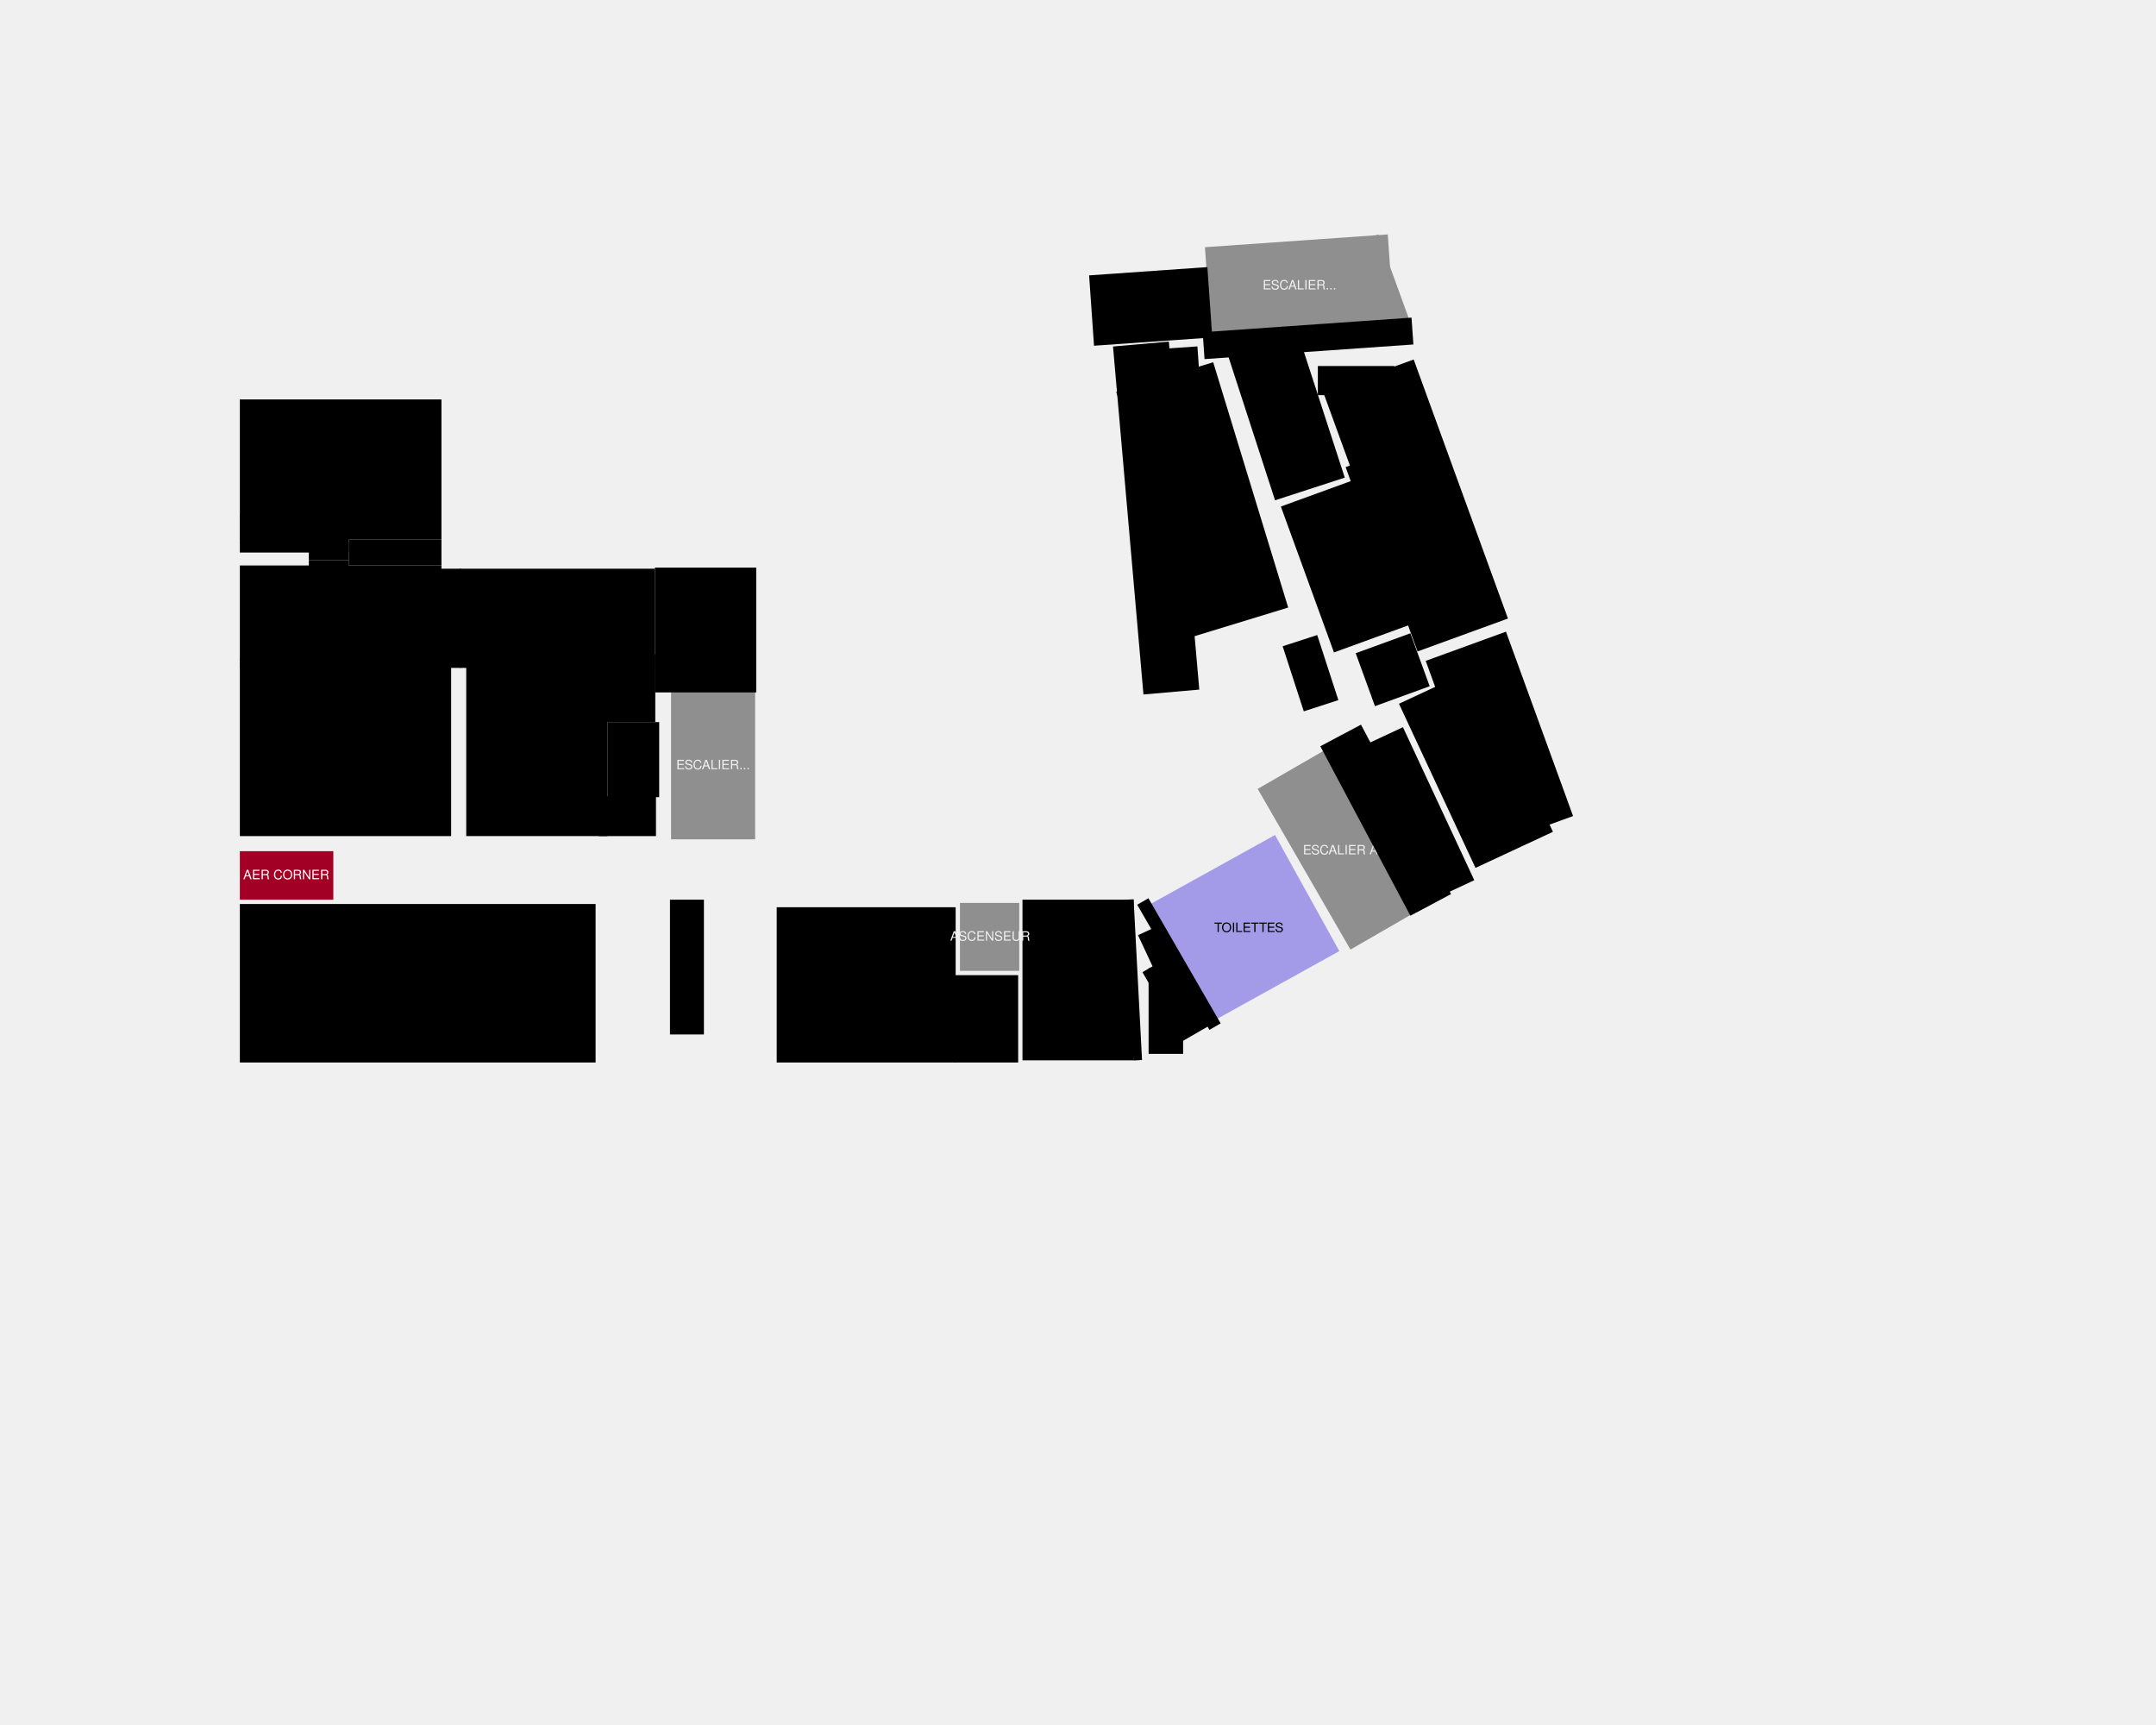
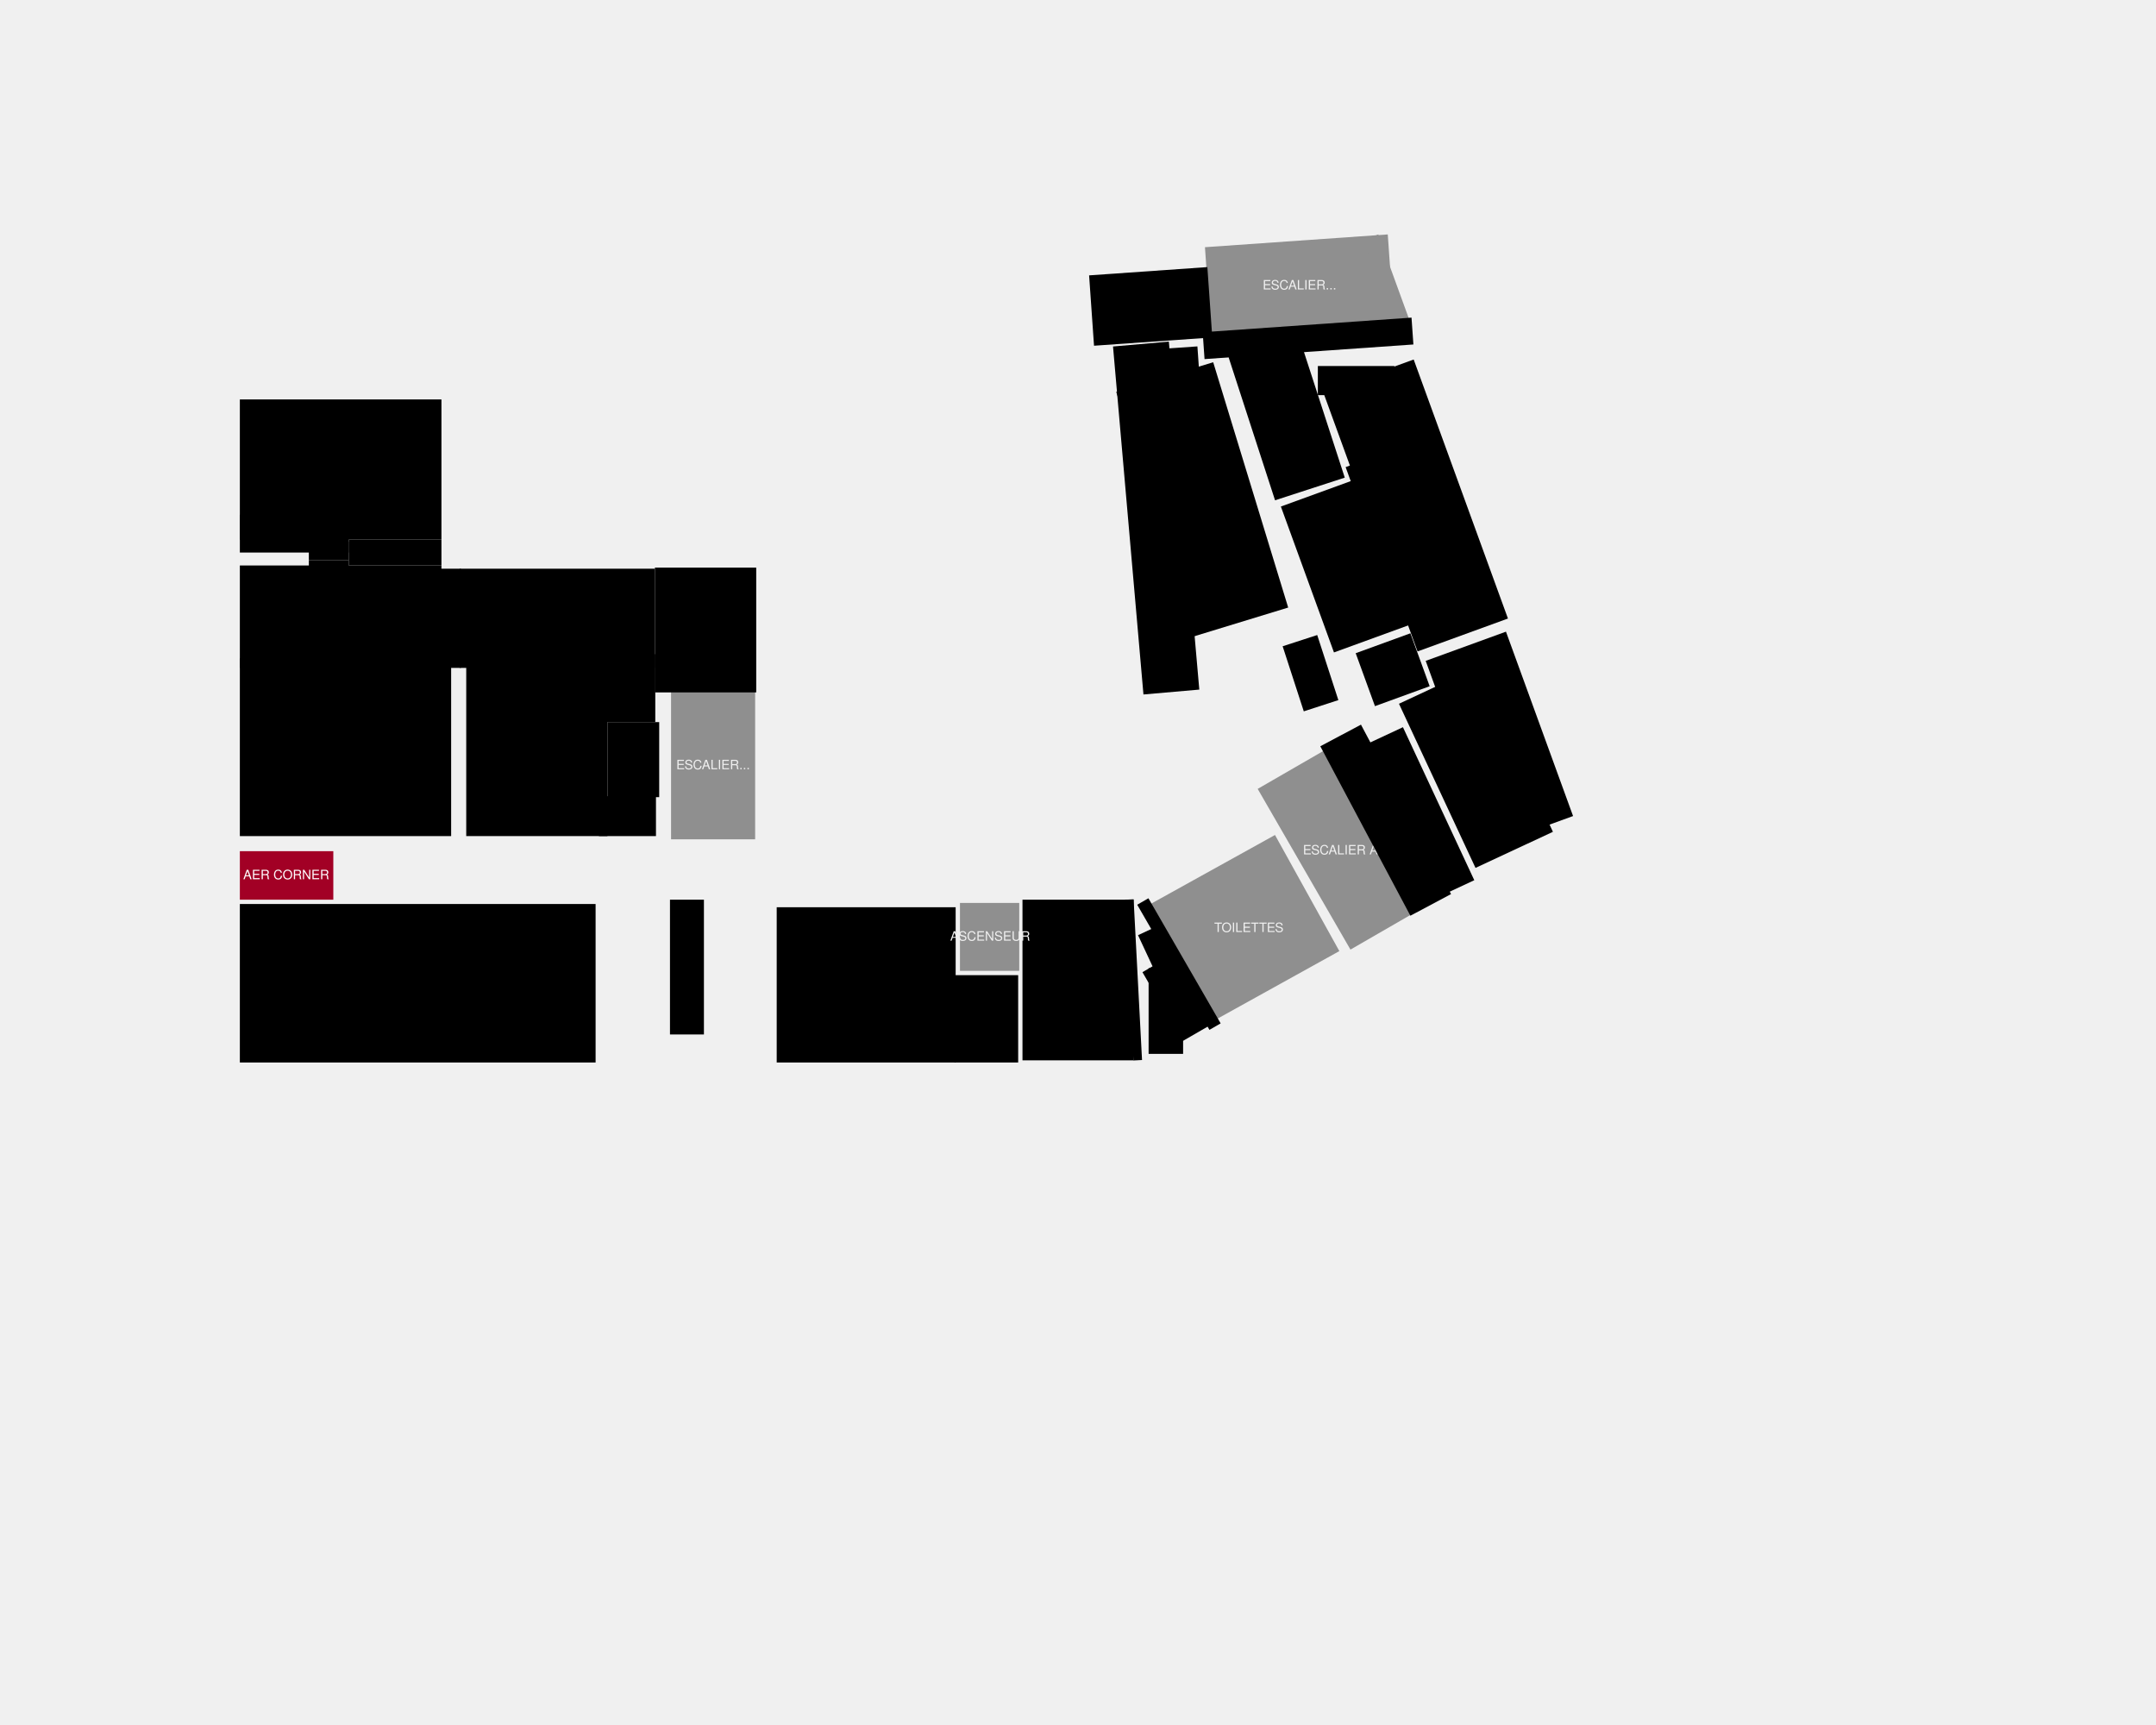
<svg xmlns="http://www.w3.org/2000/svg" version="1.1" width="2000px" height="1600px" viewBox="-0.5 -0.5 2000 1600">
  <g>
    <g id="ROOMS">
      <g id="S-21a-Denis">
        <rect x="222" y="477" width="101" height="35" stroke="none" pointer-events="all" />
        <rect x="222" y="370" width="187" height="130" stroke="none" pointer-events="all" />
        <rect x="286" y="502" width="37" height="17" stroke="none" pointer-events="all" />
      </g>
      <g id="S-21b-MacAlistair">
        <rect x="222" y="524" width="187" height="95" stroke="none" pointer-events="all" />
        <rect x="222" y="610.24" width="196" height="164.77" stroke="none" pointer-events="all" />
        <rect x="407" y="527" width="20" height="92" stroke="none" pointer-events="all" />
        <rect x="286" y="519" width="37" height="17" stroke="none" pointer-events="all" />
      </g>
      <g id="S-21c-Ritchie">
        <rect x="559.05" y="606.3" width="48.32" height="62.99" stroke="none" pointer-events="all" />
        <rect x="432" y="606.3" width="130.99" height="168.7" stroke="none" pointer-events="all" />
        <rect x="555.12" y="738" width="52.88" height="37.01" stroke="none" pointer-events="all" />
        <rect x="426" y="527" width="181" height="92" stroke="none" pointer-events="all" />
      </g>
      <g id="S-22-Ada-Lovelace">
        <rect x="222" y="838" width="330" height="147" stroke="none" pointer-events="all" />
      </g>
      <g id="S-23a-Hedy-Lamarr">
        <rect x="885" y="904" width="59" height="81" stroke="none" pointer-events="all" />
        <rect x="720" y="841" width="166" height="144" stroke="none" pointer-events="all" />
      </g>
      <g id="S-23b-Al-Jazari">
        <rect x="948" y="834" width="103" height="149" stroke="none" pointer-events="all" />
        <rect x="1046.99" y="833.73" width="8.01" height="149.29" stroke="none" transform="rotate(-3,1050.99,908.38)" pointer-events="all" />
      </g>
      <g id="S-24-Roland-Moreno">
        <path d="M 1052 647 L 1111 642 L 1108 589 L 1196 564 L 1127 336 L 1113 337 L 1112 317 L 1034 323 L 1056 643 L 1057 650" fill="none" stroke-width="9" stroke-miterlimit="10" pointer-events="stroke" />
        <rect x="1084.53" y="321.69" width="26.78" height="29" stroke="none" transform="rotate(-4,1097.92,336.19)" pointer-events="all" />
        <rect x="1046" y="318" width="52" height="324" stroke="none" transform="rotate(-5,1072,480)" pointer-events="all" />
        <rect x="1067.71" y="344.04" width="94.04" height="237.93" stroke="none" transform="rotate(-17,1114.73,463)" pointer-events="all" />
      </g>
      <g id="S-25a-Gwen">
        <path d="M 1189 461 L 1234 609 L 1310 582 L 1319 606 L 1397 577 L 1310 337 L 1216 336 L 1252 445 L 1189 466" fill="none" stroke-width="9" stroke-miterlimit="10" pointer-events="stroke" />
        <rect x="1210.09" y="452.33" width="74.04" height="144" stroke="none" transform="rotate(-20,1247.11,524.33)" pointer-events="all" />
        <rect x="1250.21" y="429.52" width="16" height="17.12" stroke="none" transform="rotate(-20,1258.21,438.08)" pointer-events="all" />
        <rect x="1222" y="339" width="71" height="27" stroke="none" pointer-events="all" />
        <rect x="1268.08" y="340.51" width="89.23" height="255.67" stroke="none" transform="rotate(-20,1312.69,468.35)" pointer-events="all" />
      </g>
      <g id="S-25b-Barzey">
        <path d="M 1293 648 L 1295 656 L 1304 673 L 1367 808 L 1462 755 L 1400 585 L 1322 613 L 1331 638 L 1290 653" fill="none" stroke-width="9" stroke-miterlimit="10" pointer-events="stroke" />
        <rect x="1329.04" y="627.65" width="79.23" height="168" stroke="none" transform="rotate(-25,1368.65,711.65)" pointer-events="all" />
        <rect x="1350.78" y="593.45" width="79.23" height="182" stroke="none" transform="rotate(-20,1390.39,684.45)" pointer-events="all" />
      </g>
    </g>
    <g id="floorLines">
      <path d="M 1045 660 L 1153 650" fill="none" stroke-width="16" stroke-miterlimit="10" pointer-events="stroke" />
      <path d="M 222 519 L 286 519" fill="none" stroke-width="15" stroke-miterlimit="10" pointer-events="stroke" />
      <path d="M 425 618 L 425 777" fill="none" stroke-width="15" stroke-miterlimit="10" pointer-events="stroke" />
      <path d="M 218 782 L 359 782" fill="none" stroke-width="15" stroke-miterlimit="10" pointer-events="stroke" />
      <path d="M 391 782 L 507 782" fill="none" stroke-width="15" stroke-miterlimit="10" pointer-events="stroke" />
      <path d="M 615 641 L 615 780" fill="none" stroke-width="15" stroke-miterlimit="10" pointer-events="stroke" />
      <path d="M 552 782 L 642 782" fill="none" stroke-width="15" stroke-miterlimit="10" pointer-events="stroke" />
      <path d="M 222 836 L 350 836" fill="none" stroke-width="5" stroke-miterlimit="10" pointer-events="stroke" />
      <path d="M 381 836 L 554 836 L 554 987" fill="none" stroke-width="5" stroke-miterlimit="10" pointer-events="stroke" />
      <path d="M 945 902 L 888 902 L 888 839 L 752 839" fill="none" stroke-width="5" stroke-miterlimit="10" pointer-events="stroke" />
      <path d="M 718 840 L 718 989" fill="none" stroke-width="5" stroke-miterlimit="10" pointer-events="stroke" />
      <path d="M 1018 832 L 946 832 L 946 989" fill="none" stroke-width="5" stroke-miterlimit="10" pointer-events="stroke" />
      <path d="M 1058 808 L 1065 983" fill="none" stroke-width="15" stroke-miterlimit="10" pointer-events="stroke" />
      <path d="M 1186 720 L 1165 732 L 1247 884" fill="none" stroke-width="15" stroke-miterlimit="10" pointer-events="stroke" />
      <path d="M 1151 583 L 1115 594 L 1118 648" fill="none" stroke-width="5" stroke-miterlimit="10" pointer-events="stroke" />
      <path d="M 1212 566 L 1182 575" fill="none" stroke-width="5" stroke-miterlimit="10" pointer-events="stroke" />
      <path d="M 1314 325 L 1135 324 L 1235 651" fill="none" stroke-width="15" stroke-miterlimit="10" pointer-events="stroke" />
      <path d="M 1010 255 L 1112 248 L 1111 225 L 1278 213 L 1476 761 L 1057 990 L 639 992 L 215 992 L 215 722 L 215 363 L 416 363 L 416 520 L 704 520 L 707 777 L 1053 765 L 1022 319" fill="none" stroke-width="15" stroke-miterlimit="10" pointer-events="stroke" />
    </g>
    <g id="floorRect">
      <rect x="1204.5" y="702.09" width="70.38" height="172.13" fill="#8f8f8f" stroke="none" transform="rotate(-30,1239.69,788.16)" pointer-events="all" />
      <rect x="622" y="640" width="78" height="138" fill="#8f8f8f" stroke="none" pointer-events="all" />
      <text x="661" y="713" fill="rgb(240, 240, 240)" font-family="Helvetica" font-size="12px" text-anchor="middle">ESCALIER...</text>
      <rect x="1119.99" y="222.76" width="170" height="84" fill="#8f8f8f" stroke="none" transform="rotate(-4,1204.99,264.76)" pointer-events="all" />
      <text x="1205" y="268" fill="rgb(240, 240, 240)" font-family="Helvetica" font-size="12px" text-anchor="middle">ESCALIER...</text>
      <rect x="222" y="789" width="86.7" height="45" fill="#a20025" stroke="none" pointer-events="all" />
      <text x="265" y="815" fill="#ffffff" font-family="Helvetica" font-size="12px" text-anchor="middle">AER CORNER</text>
      <rect x="621" y="834" width="31.49" height="125" stroke="none" pointer-events="all" />
      <rect x="890" y="837" width="55" height="63" fill="#8f8f8f" stroke="none" pointer-events="all" />
      <text x="918" y="872" fill="rgb(240, 240, 240)" font-family="Helvetica" font-size="12px" text-anchor="middle">ASCENSEUR</text>
      <text x="1243" y="792" fill="rgb(240, 240, 240)" font-family="Helvetica" font-size="12px" text-anchor="middle">ESCALIER A
</text>
      <rect x="1195.91" y="738.89" width="178" height="42.72" stroke="none" transform="rotate(62,1284.91,760.25)" pointer-events="all" />
      <rect x="1239.86" y="734.86" width="156.6" height="35" stroke="none" transform="rotate(65,1318.16,752.36)" pointer-events="all" />
      <rect x="323" y="500" width="86" height="24" stroke="none" pointer-events="all" />
      <rect x="607" y="526" width="94" height="115.73" stroke="none" pointer-events="all" />
      <rect x="1011.95" y="251" width="109.97" height="65.42" stroke="none" transform="rotate(-4,1066.93,283.71)" pointer-events="all" />
      <rect x="1278" y="217" width="14.86" height="84" fill="#8f8f8f" stroke="none" transform="rotate(-20,1285.43,259)" pointer-events="all" />
-       <rect x="1086.02" y="798.87" width="134.5" height="123.13" fill="#A39BE8" stroke="none" transform="rotate(-29,1153.27,860.43)" pointer-events="all" />
+       <rect x="1086.02" y="798.87" width="134.5" height="123.13" fill="#8f8f8f" stroke="none" transform="rotate(-29,1153.27,860.43)" pointer-events="all" />
      <rect x="1041.25" y="921.25" width="79.5" height="32" stroke="none" transform="rotate(90,1081,937.25)" pointer-events="all" />
      <rect x="1052.53" y="871.06" width="42.13" height="21" stroke="none" transform="rotate(65,1073.6,881.56)" pointer-events="all" />
      <rect x="1026.13" y="887.7" width="134" height="12" stroke="none" transform="rotate(60,1093.13,893.7)" pointer-events="all" />
      <rect x="1053.99" y="910.38" width="74" height="30.5" stroke="none" transform="rotate(60,1090.99,925.63)" pointer-events="all" />
      <rect x="1183.44" y="607.05" width="63.47" height="33.72" stroke="none" transform="rotate(72,1215.18,623.91)" pointer-events="all" />
      <rect x="1200.39" y="216.23" width="24.97" height="194.21" stroke="none" transform="rotate(86,1212.88,313.34)" pointer-events="all" />
      <rect x="562.99" y="669.29" width="48.01" height="69.6" stroke="none" pointer-events="all" />
-       <text x="1158" y="864" fill="#000000" font-family="Helvetica" font-size="12px" text-anchor="middle">TOILETTES
+       <text x="1158" y="864" fill="rgb(240, 240, 240)" font-family="Helvetica" font-size="12px" text-anchor="middle">TOILETTES
</text>
      <rect x="1123.38" y="352.73" width="139.42" height="68" stroke="none" transform="rotate(72,1193.09,386.73)" pointer-events="all" />
      <rect x="1265.28" y="593.69" width="52.26" height="54" stroke="none" transform="rotate(70,1291.41,620.69)" pointer-events="all" />
    </g>
  </g>
</svg>
